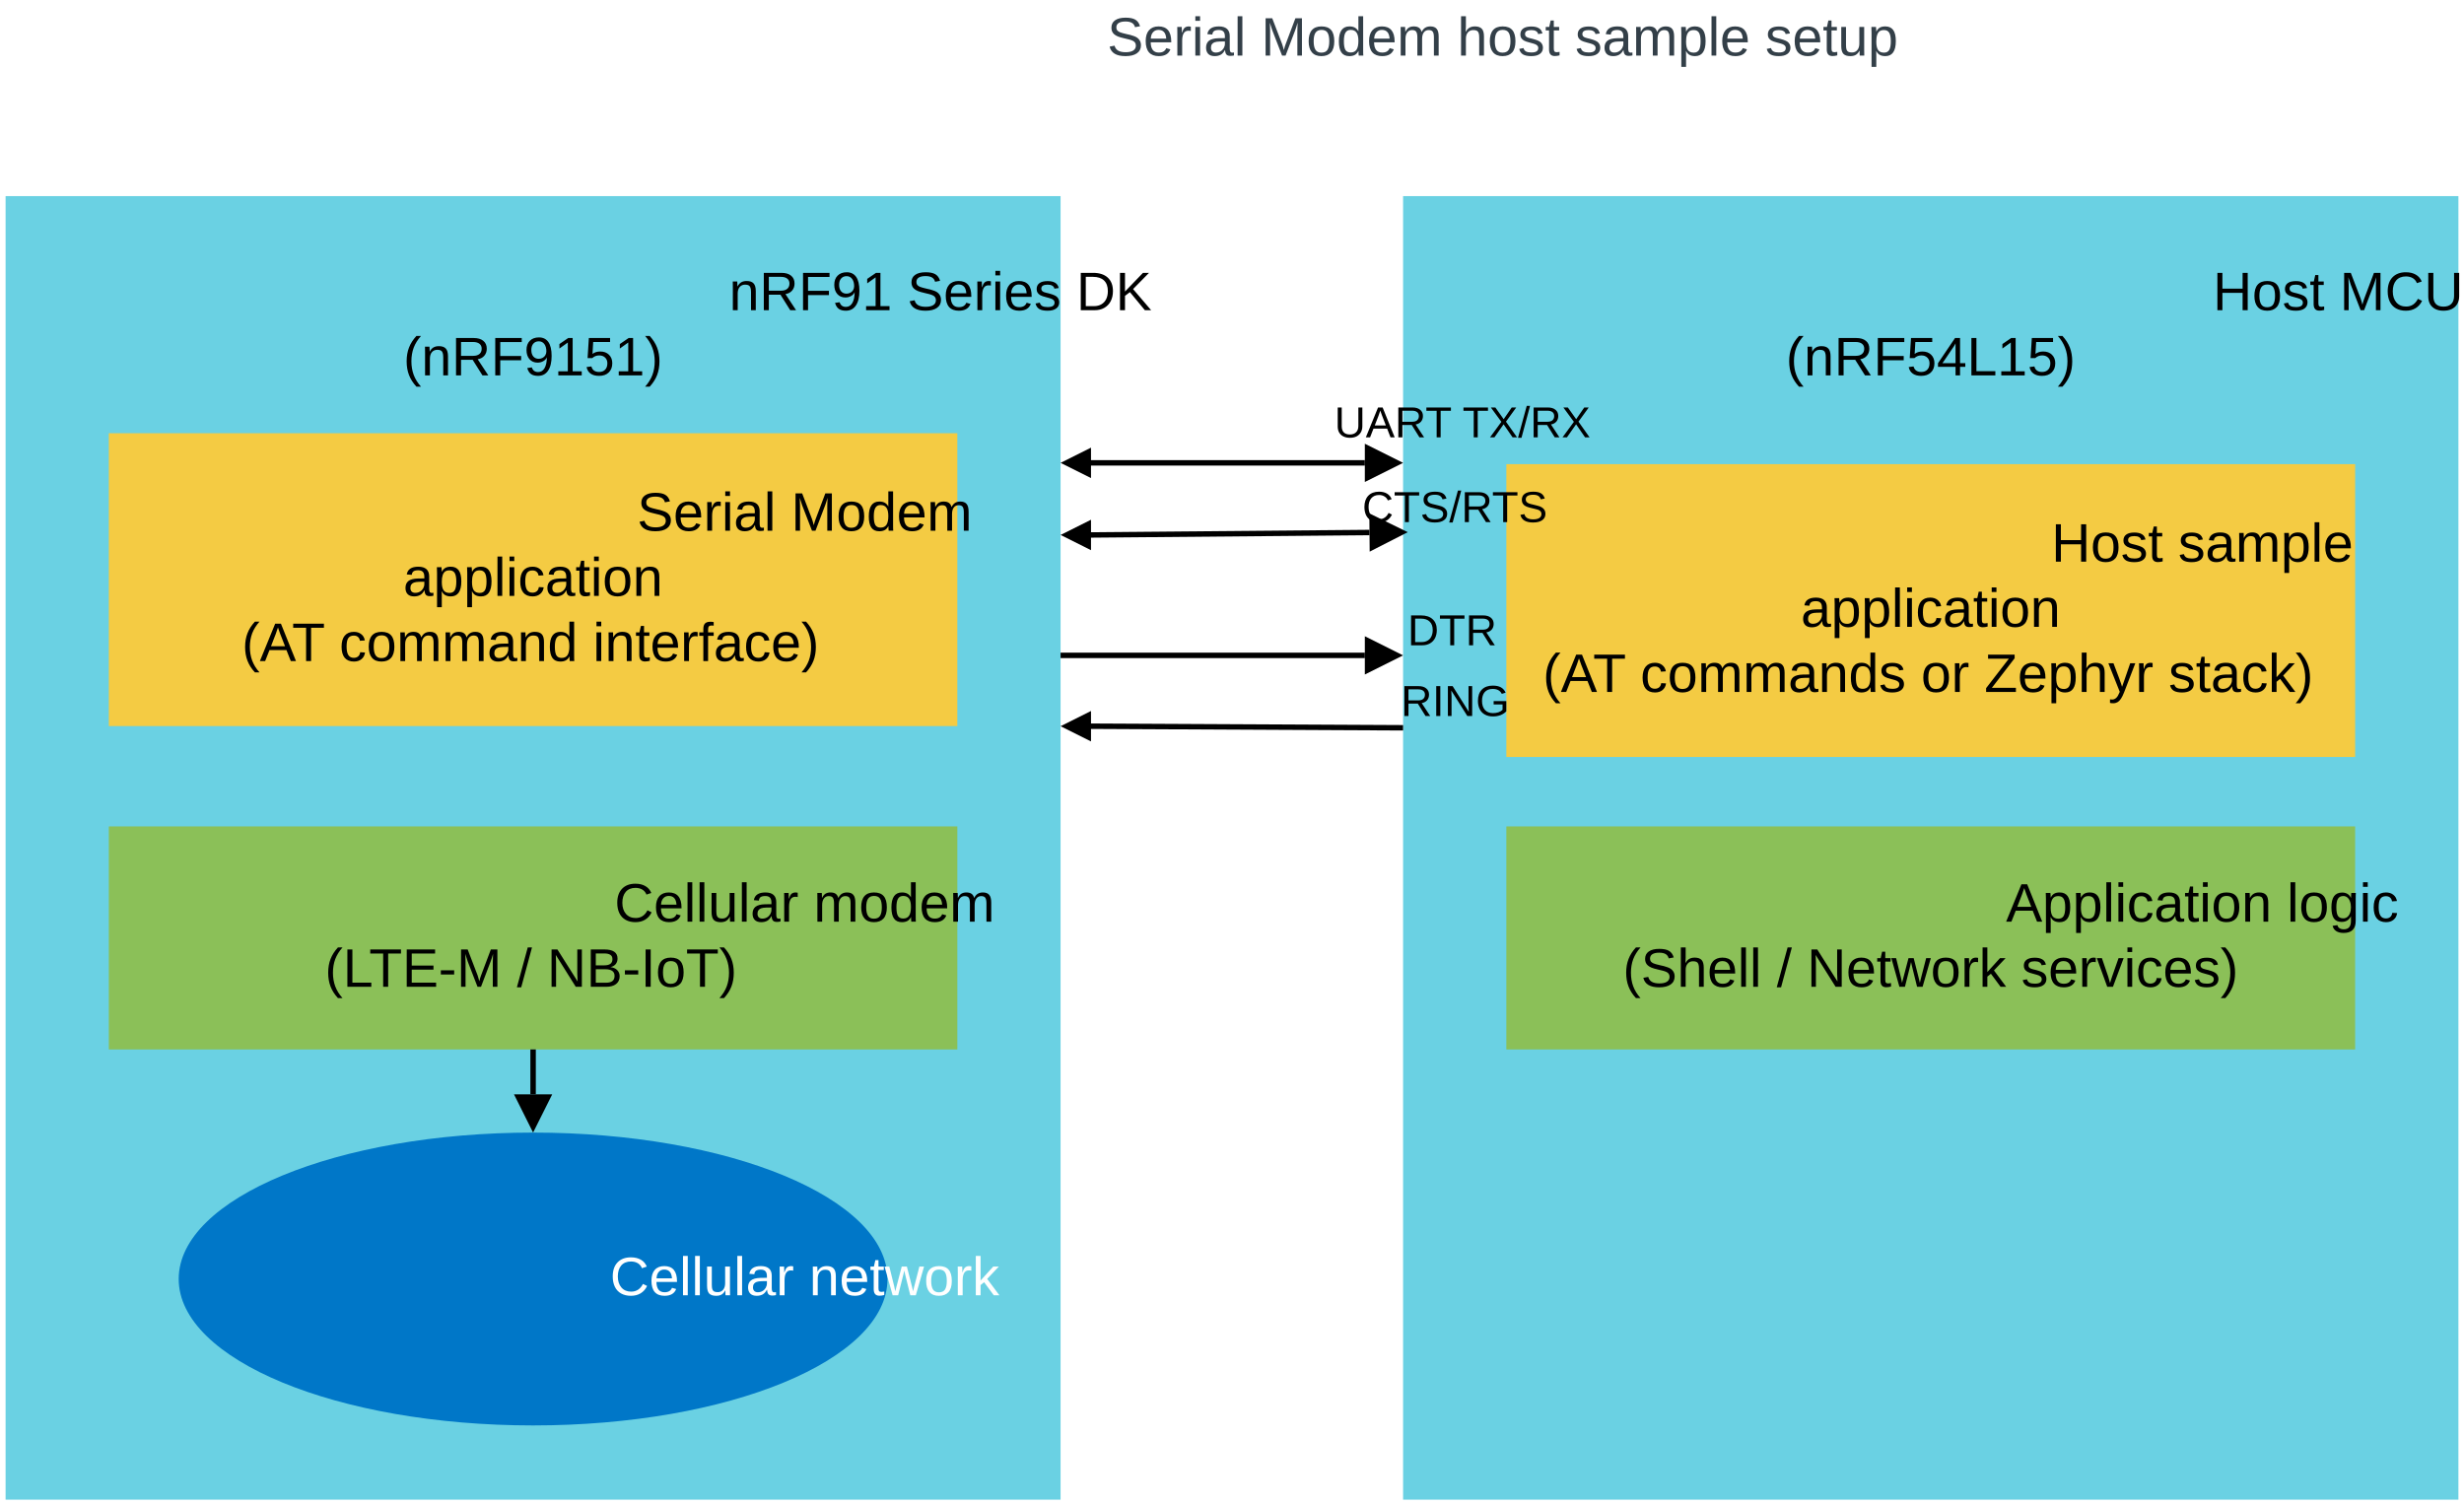
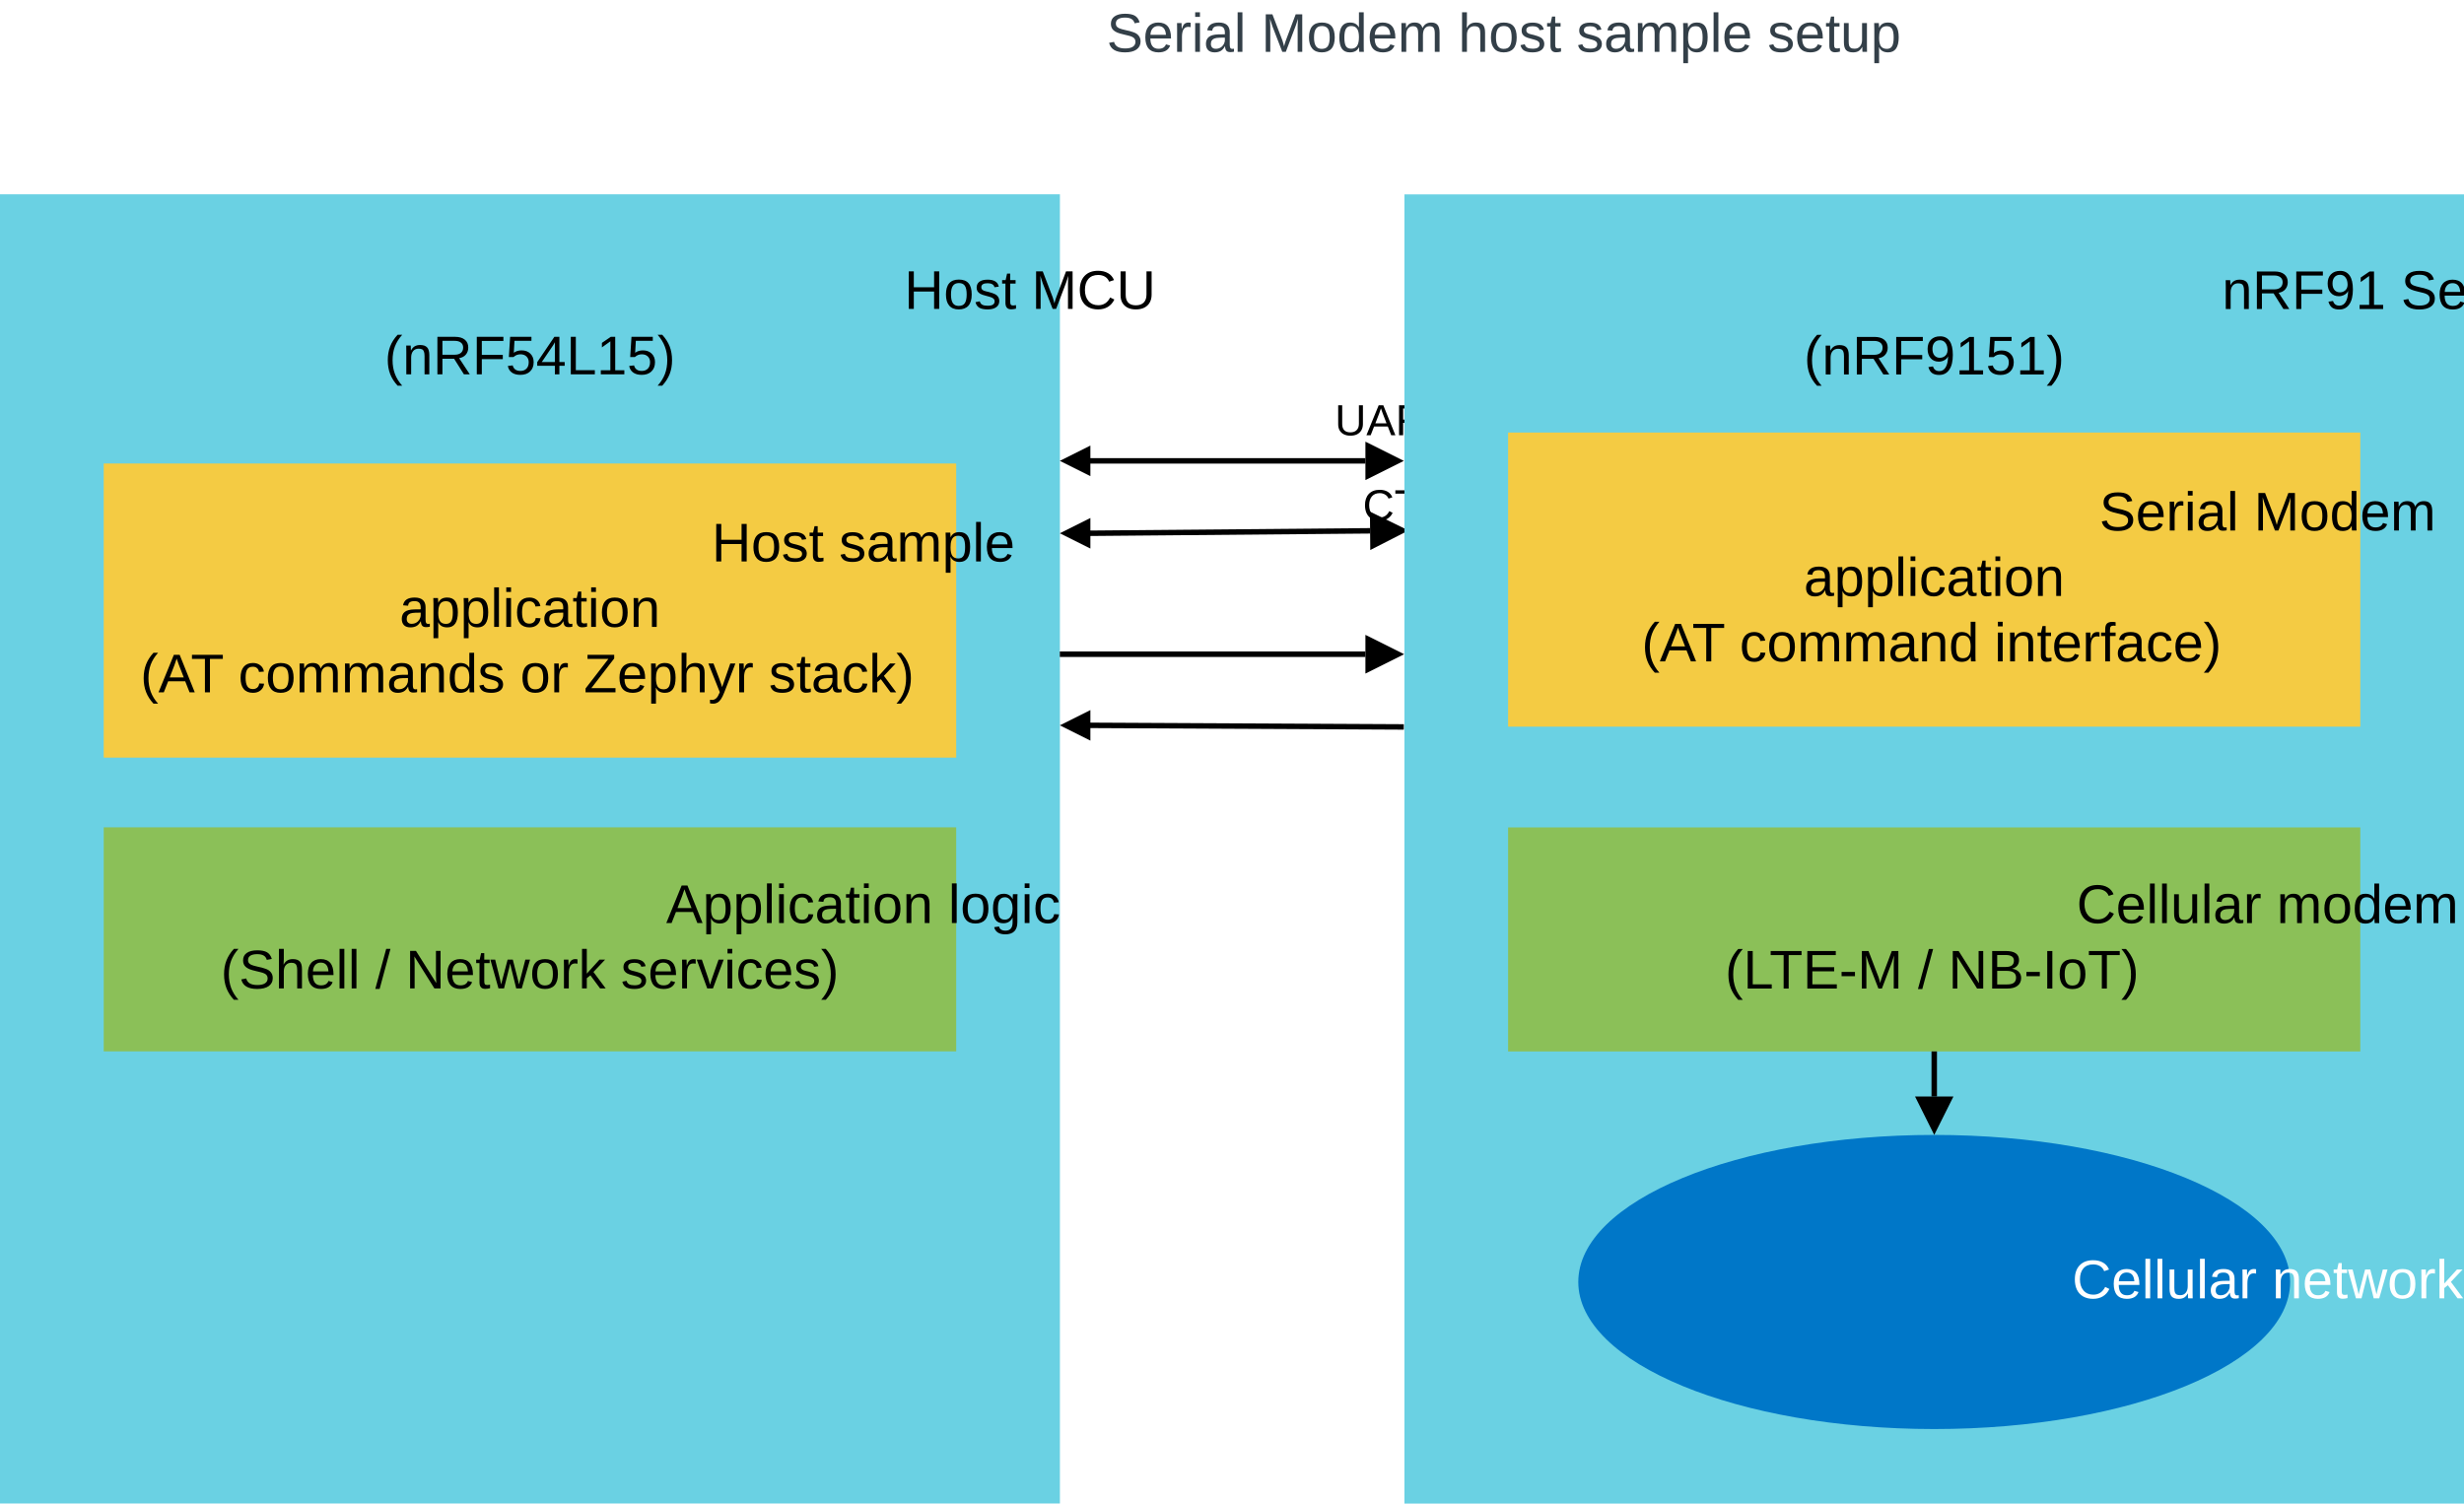
- <svg xmlns="http://www.w3.org/2000/svg" xmlns:ns1="http://schemas.microsoft.com/visio/2003/SVGExtensions/" xmlns:xlink="http://www.w3.org/1999/xlink" width="6.298in" height="3.847in" viewBox="0 0 453.449 277.014" xml:space="preserve" color-interpolation-filters="sRGB" class="st17">
+ <svg xmlns="http://www.w3.org/2000/svg" xmlns:ns1="http://schemas.microsoft.com/visio/2003/SVGExtensions/" xmlns:xlink="http://www.w3.org/1999/xlink" width="6.271in" height="3.827in" viewBox="0 0 451.543 275.528" xml:space="preserve" color-interpolation-filters="sRGB" class="st17" version="1.1" id="svg7604">
  <ns1:documentProperties ns1:langID="1035" ns1:viewMarkup="false" />
-   <style type="text/css">
- 	
- 		.st1 {fill:#6ad1e3;stroke:none;stroke-width:1}
- 		.st2 {fill:#000000;font-family:Arial;font-size:0.833em}
- 		.st3 {font-size:1em}
- 		.st4 {fill:#8bc058;stroke:none;stroke-width:1}
- 		.st5 {fill:none;stroke:none;stroke-linecap:butt;stroke-width:0.75}
- 		.st6 {fill:#333f48;font-family:Arial;font-size:0.833em}
- 		.st7 {fill:#f4cb43;stroke:none;stroke-width:1}
- 		.st8 {fill:#0077c8;stroke:none;stroke-width:1}
- 		.st9 {fill:#feffff;font-family:Arial;font-size:0.833em}
- 		.st10 {marker-end:url(#mrkr4-41);marker-start:url(#mrkr4-39);stroke:#000000;stroke-linecap:butt;stroke-width:1}
- 		.st11 {fill:#000000;fill-opacity:1;stroke:#000000;stroke-opacity:1;stroke-width:0.357}
- 		.st12 {fill:#000000;fill-opacity:1;stroke:#000000;stroke-opacity:1;stroke-width:0.284}
- 		.st13 {marker-start:url(#mrkr4-39);stroke:#000000;stroke-linecap:butt;stroke-width:1}
- 		.st14 {marker-end:url(#mrkr4-41);stroke:#000000;stroke-linecap:butt;stroke-width:1}
- 		.st15 {fill:none;stroke:none;stroke-width:1}
- 		.st16 {fill:#000000;font-family:Arial;font-size:0.667em}
- 		.st17 {fill:none;fill-rule:evenodd;font-size:12px;overflow:visible;stroke-linecap:square;stroke-miterlimit:3}
- 	
- 	</style>
+   <style type="text/css" id="style7439">
+      
+      .st1 {fill:#6ad1e3;stroke:none;stroke-width:1}
+      .st2 {fill:#000000;font-family:Arial;font-size:0.833em}
+      .st3 {font-size:1em}
+      .st4 {fill:#8bc058;stroke:none;stroke-width:1}
+      .st5 {fill:none;stroke:none;stroke-linecap:butt;stroke-width:0.75}
+      .st6 {fill:#333f48;font-family:Arial;font-size:0.833em}
+      .st7 {fill:#f4cb43;stroke:none;stroke-width:1}
+      .st8 {fill:#0077c8;stroke:none;stroke-width:1}
+      .st9 {fill:#feffff;font-family:Arial;font-size:0.833em}
+      .st10 {marker-end:url(#mrkr4-41);marker-start:url(#mrkr4-39);stroke:#000000;stroke-linecap:butt;stroke-width:1}
+      .st11 {fill:#000000;fill-opacity:1;stroke:#000000;stroke-opacity:1;stroke-width:0.357}
+      .st12 {fill:#000000;fill-opacity:1;stroke:#000000;stroke-opacity:1;stroke-width:0.284}
+      .st13 {marker-start:url(#mrkr4-39);stroke:#000000;stroke-linecap:butt;stroke-width:1}
+      .st14 {marker-end:url(#mrkr4-41);stroke:#000000;stroke-linecap:butt;stroke-width:1}
+      .st15 {fill:none;stroke:none;stroke-width:1}
+      .st16 {fill:#000000;font-family:Arial;font-size:0.667em}
+      .st17 {fill:none;fill-rule:evenodd;font-size:12px;overflow:visible;stroke-linecap:square;stroke-miterlimit:3}
+      
+    </style>
  <defs id="Markers">
    <g id="lend4">
-       <path d="M 2 1 L 0 0 L 2 -1 L 2 1 " style="stroke:none" />
+       <path d="M 2,1 0,0 2,-1 v 2" style="stroke:none" id="path7441" />
    </g>
    <marker id="mrkr4-39" class="st11" ns1:arrowType="4" ns1:arrowSize="1" ns1:setback="5.24" refX="5.24" orient="auto" markerUnits="strokeWidth" overflow="visible">
-       <use xlink:href="#lend4" transform="scale(2.8) " />
+       <use xlink:href="#lend4" transform="scale(2.8)" id="use7444" />
    </marker>
    <marker id="mrkr4-41" class="st12" ns1:arrowType="4" ns1:arrowSize="2" ns1:setback="7.04" refX="-7.04" orient="auto" markerUnits="strokeWidth" overflow="visible">
-       <use xlink:href="#lend4" transform="scale(-3.52,-3.52) " />
+       <use xlink:href="#lend4" transform="scale(-3.52)" id="use7447" />
    </marker>
  </defs>
-   <g ns1:mID="0" ns1:index="1" ns1:groupContext="foregroundPage">
+   <g ns1:mID="0" ns1:index="1" ns1:groupContext="foregroundPage" id="g7602" transform="translate(-0.9523,-0.7501992)">
    <ns1:pageProperties ns1:drawingScale="0.0393701" ns1:pageScale="0.0393701" ns1:drawingUnits="24" ns1:shadowOffsetX="8.50394" ns1:shadowOffsetY="-8.50394" />
    <ns1:layer ns1:name="Connector" ns1:index="0" />
-     <g id="shape11-1" ns1:mID="11" ns1:groupContext="shape" transform="translate(1,-1)">
-       <ns1:textBlock ns1:margins="rect(0,0,0,0)" ns1:tabSpace="42.5197" ns1:verticalAlign="0" />
-       <ns1:textRect cx="97.087" cy="157.054" width="194.18" height="239.922" />
-       <rect x="0" y="37.093" width="194.173" height="239.922" class="st1" />
-       <text x="58.18" y="58.09" class="st2" ns1:langID="1044">
-         <ns1:paragraph ns1:horizAlign="1" />
-         <ns1:tabList />
-         <ns1:newlineChar />nRF91 Series DK<ns1:newlineChar />
-         <tspan x="73.19" dy="1.2em" class="st3">(nRF9151)</tspan>
-       </text>
-     </g>
-     <g id="shape16-5" ns1:mID="16" ns1:groupContext="shape" transform="translate(20.0009,-83.859)">
-       <ns1:textBlock ns1:margins="rect(4,4,4,4)" />
-       <ns1:textRect cx="78.086" cy="256.487" width="156.18" height="41.054" />
-       <rect x="0" y="235.961" width="156.171" height="41.054" class="st4" />
-       <text x="43.07" y="253.49" class="st2" ns1:langID="1044">
-         <ns1:paragraph ns1:horizAlign="1" ns1:bulletSize="0.166667" />
-         <ns1:tabList />Cellular modem<ns1:newlineChar />
-         <tspan x="39.75" dy="1.2em" class="st3">(LTE</tspan>-M / NB-IoT)</text>
-     </g>
    <g id="shape34-9" ns1:mID="34" ns1:groupContext="shape" transform="translate(128.559,-263.295)">
      <ns1:textBlock ns1:margins="rect(0,0,0,0)" ns1:tabSpace="42.5197" />
      <ns1:textRect cx="98.011" cy="270.53" width="196.03" height="12.969" />
-       <rect x="0" y="264.045" width="196.021" height="12.969" class="st5" />
-       <text x="25.2" y="273.53" class="st6" ns1:langID="1044">
+       <rect x="0" y="264.045" width="196.021" height="12.969" class="st5" id="rect7479" />
+       <text x="25.2" y="273.53" class="st6" ns1:langID="1044" id="text7481">
        <ns1:paragraph ns1:horizAlign="1" />
        <ns1:tabList />Serial Modem host sample setup</text>
    </g>
-     <g id="shape42-12" ns1:mID="42" ns1:groupContext="shape" transform="translate(20.0009,-143.378)">
-       <ns1:textBlock ns1:margins="rect(0,0,0,0)" ns1:tabSpace="42.5197" />
-       <ns1:textRect cx="78.086" cy="250.065" width="156.18" height="53.899" />
-       <rect x="0" y="223.115" width="156.171" height="53.899" class="st7" />
-       <text x="47.24" y="241.06" class="st2" ns1:langID="1044">
-         <ns1:paragraph ns1:horizAlign="1" />
-         <ns1:tabList />Serial Modem<ns1:newlineChar />
-         <tspan x="54.18" dy="1.2em" class="st3">application<ns1:newlineChar />
-         </tspan>
-         <tspan x="24.46" dy="1.2em" class="st3">(AT command interface)</tspan>
-       </text>
-     </g>
-     <g id="shape45-17" ns1:mID="45" ns1:groupContext="shape" transform="translate(32.8614,-14.6617)">
-       <ns1:textBlock ns1:margins="rect(0,0,0,0)" ns1:tabSpace="42.5197" />
-       <ns1:textRect cx="65.225" cy="250.065" width="130.46" height="53.899" />
-       <ellipse cx="65.225" cy="250.065" rx="65.225" ry="26.95" class="st8" />
-       <text x="29.38" y="253.06" class="st9" ns1:langID="1033">
-         <ns1:paragraph ns1:horizAlign="1" />
-         <ns1:tabList />Cellular network</text>
-     </g>
-     <g id="shape46-20" ns1:mID="46" ns1:groupContext="shape" transform="translate(258.213,-1)">
-       <ns1:textBlock ns1:margins="rect(0,0,0,0)" ns1:tabSpace="42.5197" ns1:verticalAlign="0" />
-       <ns1:textRect cx="97.118" cy="157.054" width="194.24" height="239.922" />
-       <rect x="0" y="37.093" width="194.236" height="239.922" class="st1" />
-       <text x="74.06" y="58.09" class="st2" ns1:langID="1044">
-         <ns1:paragraph ns1:horizAlign="1" />
-         <ns1:tabList />
-         <ns1:newlineChar />Host MCU<ns1:newlineChar />
-         <tspan x="70.44" dy="1.2em" class="st3">(nRF54L15)</tspan>
-       </text>
-     </g>
-     <g id="shape47-24" ns1:mID="47" ns1:groupContext="shape" transform="translate(277.22,-83.859)">
-       <ns1:textBlock ns1:margins="rect(4,4,4,4)" />
-       <ns1:textRect cx="78.111" cy="256.487" width="156.23" height="41.054" />
-       <rect x="0" y="235.961" width="156.222" height="41.054" class="st4" />
-       <text x="41.98" y="253.49" class="st2" ns1:langID="1044">
-         <ns1:paragraph ns1:horizAlign="1" ns1:bulletSize="0.166667" />
-         <ns1:tabList />Application logic<ns1:newlineChar />
-         <tspan x="21.43" dy="1.2em" class="st3">(Shell / Network services)</tspan>
-       </text>
-     </g>
-     <g id="shape48-28" ns1:mID="48" ns1:groupContext="shape" transform="translate(277.22,-137.689)">
-       <ns1:textBlock ns1:margins="rect(0,0,0,0)" ns1:tabSpace="42.5197" />
-       <ns1:textRect cx="78.111" cy="250.065" width="156.23" height="53.899" />
-       <rect x="0" y="223.115" width="156.222" height="53.899" class="st7" />
-       <text x="50.32" y="241.06" class="st2" ns1:langID="1044">
-         <ns1:paragraph ns1:horizAlign="1" />
-         <ns1:tabList />Host sample<ns1:newlineChar />
-         <tspan x="54.2" dy="1.2em" class="st3">application<ns1:newlineChar />
-         </tspan>
-         <tspan x="6.7" dy="1.2em" class="st3">(AT commands or Zephyr stack)</tspan>
-       </text>
+     <g id="g1415" transform="translate(-257.2607,0.2477609)">
+       <g id="shape46-20" ns1:mID="46" ns1:groupContext="shape" transform="translate(258.213,-1)">
+         <ns1:textBlock ns1:margins="rect(0,0,0,0)" ns1:tabSpace="42.5197" ns1:verticalAlign="0" />
+         <ns1:textRect cx="97.118" cy="157.054" width="194.24" height="239.922" />
+         <rect x="0" y="37.093" width="194.236" height="239.922" class="st1" id="rect7510" />
+         <text x="74.06" y="58.09" class="st2" ns1:langID="1044" id="text7514">
+           <ns1:paragraph ns1:horizAlign="1" />
+           <ns1:tabList />
+           <ns1:newlineChar />Host MCU<ns1:newlineChar />
+           <tspan x="70.44" dy="1.2em" class="st3" id="tspan7512">(nRF54L15)</tspan>
+         </text>
+       </g>
+       <g id="shape47-24" ns1:mID="47" ns1:groupContext="shape" transform="translate(277.22,-83.859)">
+         <ns1:textBlock ns1:margins="rect(4,4,4,4)" />
+         <ns1:textRect cx="78.111" cy="256.487" width="156.23" height="41.054" />
+         <rect x="0" y="235.961" width="156.222" height="41.054" class="st4" id="rect7521" />
+         <text x="41.98" y="253.49" class="st2" ns1:langID="1044" id="text7525">
+           <ns1:paragraph ns1:horizAlign="1" ns1:bulletSize="0.166667" />
+           <ns1:tabList />Application logic<ns1:newlineChar />
+           <tspan x="21.43" dy="1.2em" class="st3" id="tspan7523">(Shell / Network services)</tspan>
+         </text>
+       </g>
+       <g id="shape48-28" ns1:mID="48" ns1:groupContext="shape" transform="translate(277.22,-137.689)">
+         <ns1:textBlock ns1:margins="rect(0,0,0,0)" ns1:tabSpace="42.5197" />
+         <ns1:textRect cx="78.111" cy="250.065" width="156.23" height="53.899" />
+         <rect x="0" y="223.115" width="156.222" height="53.899" class="st7" id="rect7532" />
+         <text x="50.32" y="241.06" class="st2" ns1:langID="1044" id="text7538">
+           <ns1:paragraph ns1:horizAlign="1" />
+           <ns1:tabList />Host sample<ns1:newlineChar />
+           <tspan x="54.2" dy="1.2em" class="st3" id="tspan7534">application<ns1:newlineChar />
+           </tspan>
+           <tspan x="6.7" dy="1.2em" class="st3" id="tspan7536">(AT commands or Zephyr stack)</tspan>
+         </text>
+       </g>
    </g>
    <g id="shape50-33" ns1:mID="50" ns1:groupContext="shape" ns1:layerMember="0" transform="translate(195.173,-171.701)">
-       <path d="M5.24 270.16 L5.6 270.16 L56.86 269.71" class="st10" />
+       <path d="M 5.24,270.16 H 5.6 l 51.26,-0.45" class="st10" id="path7543" />
    </g>
    <g id="shape55-42" ns1:mID="55" ns1:groupContext="shape" ns1:layerMember="0" transform="translate(195.173,-184.74)">
-       <path d="M5.24 269.93 L5.6 269.93 L56 269.93" class="st10" />
+       <path d="M 5.24,269.93 H 5.6 56" class="st10" id="path7548" />
    </g>
    <g id="shape56-49" ns1:mID="56" ns1:groupContext="shape" ns1:layerMember="0" transform="translate(195.173,-150.311)">
-       <path d="M5.24 283.97 L5.6 283.97 L63.04 284.26" class="st13" />
+       <path d="M 5.24,283.97 H 5.6 l 57.44,0.29" class="st13" id="path7553" />
    </g>
-     <g id="shape57-54" ns1:mID="57" ns1:groupContext="shape" ns1:layerMember="0" transform="translate(195.173,-149.307)">
-       <path d="M0 269.93 L56 269.93" class="st14" />
+     <g id="shape57-54" ns1:mID="57" ns1:groupContext="shape" ns1:layerMember="0" transform="translate(195.173,-149.307)" style="stroke-width:1.008;stroke-dasharray:none">
+       <path d="M 0,269.93 H 56" class="st14" id="path7558" style="stroke-width:1.008;stroke-dasharray:none" />
    </g>
    <g id="shape62-59" ns1:mID="62" ns1:groupContext="shape" transform="translate(200.415,-194.662)">
      <ns1:textBlock ns1:margins="rect(4,4,4,4)" ns1:tabSpace="42.5197" />
      <ns1:textRect cx="28.899" cy="272.762" width="57.8" height="8.504" />
-       <rect x="0" y="268.51" width="57.797" height="8.504" class="st15" />
-       <text x="5.12" y="275.16" class="st16" ns1:langID="1044">
+       <rect x="0" y="268.51" width="57.797" height="8.504" class="st15" id="rect7565" />
+       <text x="5.12" y="275.16" class="st16" ns1:langID="1044" id="text7567">
        <ns1:paragraph ns1:horizAlign="1" />
        <ns1:tabList />UART TX/RX</text>
    </g>
    <g id="shape68-62" ns1:mID="68" ns1:groupContext="shape" transform="translate(198.873,-179.071)">
      <ns1:textBlock ns1:margins="rect(4,4,4,4)" ns1:tabSpace="42.5197" />
      <ns1:textRect cx="28.899" cy="272.762" width="57.8" height="8.504" />
-       <rect x="0" y="268.51" width="57.797" height="8.504" class="st15" />
-       <text x="11.79" y="275.16" class="st16" ns1:langID="1044">
+       <rect x="0" y="268.51" width="57.797" height="8.504" class="st15" id="rect7574" />
+       <text x="11.79" y="275.16" class="st16" ns1:langID="1044" id="text7576">
        <ns1:paragraph ns1:horizAlign="1" />
        <ns1:tabList />CTS/RTS</text>
    </g>
    <g id="shape69-65" ns1:mID="69" ns1:groupContext="shape" transform="translate(198.321,-156.394)">
      <ns1:textBlock ns1:margins="rect(4,4,4,4)" ns1:tabSpace="42.5197" />
      <ns1:textRect cx="28.899" cy="272.762" width="57.8" height="8.504" />
-       <rect x="0" y="268.51" width="57.797" height="8.504" class="st15" />
-       <text x="20.68" y="275.16" class="st16" ns1:langID="1044">
+       <rect x="0" y="268.51" width="57.797" height="8.504" class="st15" id="rect7583" />
+       <text x="20.68" y="275.16" class="st16" ns1:langID="1044" id="text7585">
        <ns1:paragraph ns1:horizAlign="1" />
        <ns1:tabList />DTR</text>
    </g>
    <g id="shape70-68" ns1:mID="70" ns1:groupContext="shape" transform="translate(198.873,-143.378)">
      <ns1:textBlock ns1:margins="rect(4,4,4,4)" ns1:tabSpace="42.5197" />
      <ns1:textRect cx="28.899" cy="272.762" width="57.8" height="8.504" />
-       <rect x="0" y="268.51" width="57.797" height="8.504" class="st15" />
-       <text x="18.9" y="275.16" class="st16" ns1:langID="1044">
+       <rect x="0" y="268.51" width="57.797" height="8.504" class="st15" id="rect7592" />
+       <text x="18.9" y="275.16" class="st16" ns1:langID="1044" id="text7594">
        <ns1:paragraph ns1:horizAlign="1" />
        <ns1:tabList />RING</text>
    </g>
-     <g id="shape73-71" ns1:mID="73" ns1:groupContext="shape" ns1:layerMember="0" transform="translate(91,-83.859)">
-       <path d="M7.09 277.01 L7.09 285.27" class="st14" />
+     <g id="g1370" transform="translate(257.3223,0.2641871)">
+       <g id="shape11-1" ns1:mID="11" ns1:groupContext="shape" transform="translate(1,-1)">
+         <ns1:textBlock ns1:margins="rect(0,0,0,0)" ns1:tabSpace="42.5197" ns1:verticalAlign="0" />
+         <ns1:textRect cx="97.087" cy="157.054" width="194.18" height="239.922" />
+         <rect x="0" y="37.093" width="194.173" height="239.922" class="st1" id="rect7457" />
+         <text x="58.18" y="58.09" class="st2" ns1:langID="1044" id="text7461">
+           <ns1:paragraph ns1:horizAlign="1" />
+           <ns1:tabList />
+           <ns1:newlineChar />nRF91 Series DK<ns1:newlineChar />
+           <tspan x="73.19" dy="1.2em" class="st3" id="tspan7459">(nRF9151)</tspan>
+         </text>
+       </g>
+       <g id="shape16-5" ns1:mID="16" ns1:groupContext="shape" transform="translate(20.0009,-83.859)">
+         <ns1:textBlock ns1:margins="rect(4,4,4,4)" />
+         <ns1:textRect cx="78.086" cy="256.487" width="156.18" height="41.054" />
+         <rect x="0" y="235.961" width="156.171" height="41.054" class="st4" id="rect7468" />
+         <text x="43.07" y="253.49" class="st2" ns1:langID="1044" id="text7472">
+           <ns1:paragraph ns1:horizAlign="1" ns1:bulletSize="0.166667" />
+           <ns1:tabList />Cellular modem<ns1:newlineChar />
+           <tspan x="39.75" dy="1.2em" class="st3" id="tspan7470">(LTE</tspan>-M / NB-IoT)</text>
+       </g>
+       <g id="shape42-12" ns1:mID="42" ns1:groupContext="shape" transform="translate(20.0009,-143.378)">
+         <ns1:textBlock ns1:margins="rect(0,0,0,0)" ns1:tabSpace="42.5197" />
+         <ns1:textRect cx="78.086" cy="250.065" width="156.18" height="53.899" />
+         <rect x="0" y="223.115" width="156.171" height="53.899" class="st7" id="rect7488" />
+         <text x="47.24" y="241.06" class="st2" ns1:langID="1044" id="text7494">
+           <ns1:paragraph ns1:horizAlign="1" />
+           <ns1:tabList />Serial Modem<ns1:newlineChar />
+           <tspan x="54.18" dy="1.2em" class="st3" id="tspan7490">application<ns1:newlineChar />
+           </tspan>
+           <tspan x="24.46" dy="1.2em" class="st3" id="tspan7492">(AT command interface)</tspan>
+         </text>
+       </g>
+       <g id="shape45-17" ns1:mID="45" ns1:groupContext="shape" transform="translate(32.8614,-14.6617)">
+         <ns1:textBlock ns1:margins="rect(0,0,0,0)" ns1:tabSpace="42.5197" />
+         <ns1:textRect cx="65.225" cy="250.065" width="130.46" height="53.899" />
+         <ellipse cx="65.225" cy="250.065" rx="65.225" ry="26.95" class="st8" id="ellipse7501" />
+         <text x="29.38" y="253.06" class="st9" ns1:langID="1033" id="text7503">
+           <ns1:paragraph ns1:horizAlign="1" />
+           <ns1:tabList />Cellular network</text>
+       </g>
+       <g id="shape73-71" ns1:mID="73" ns1:groupContext="shape" ns1:layerMember="0" transform="translate(91,-83.859)">
+         <path d="m 7.09,277.01 v 8.26" class="st14" id="path7599" />
+       </g>
    </g>
  </g>
</svg>
